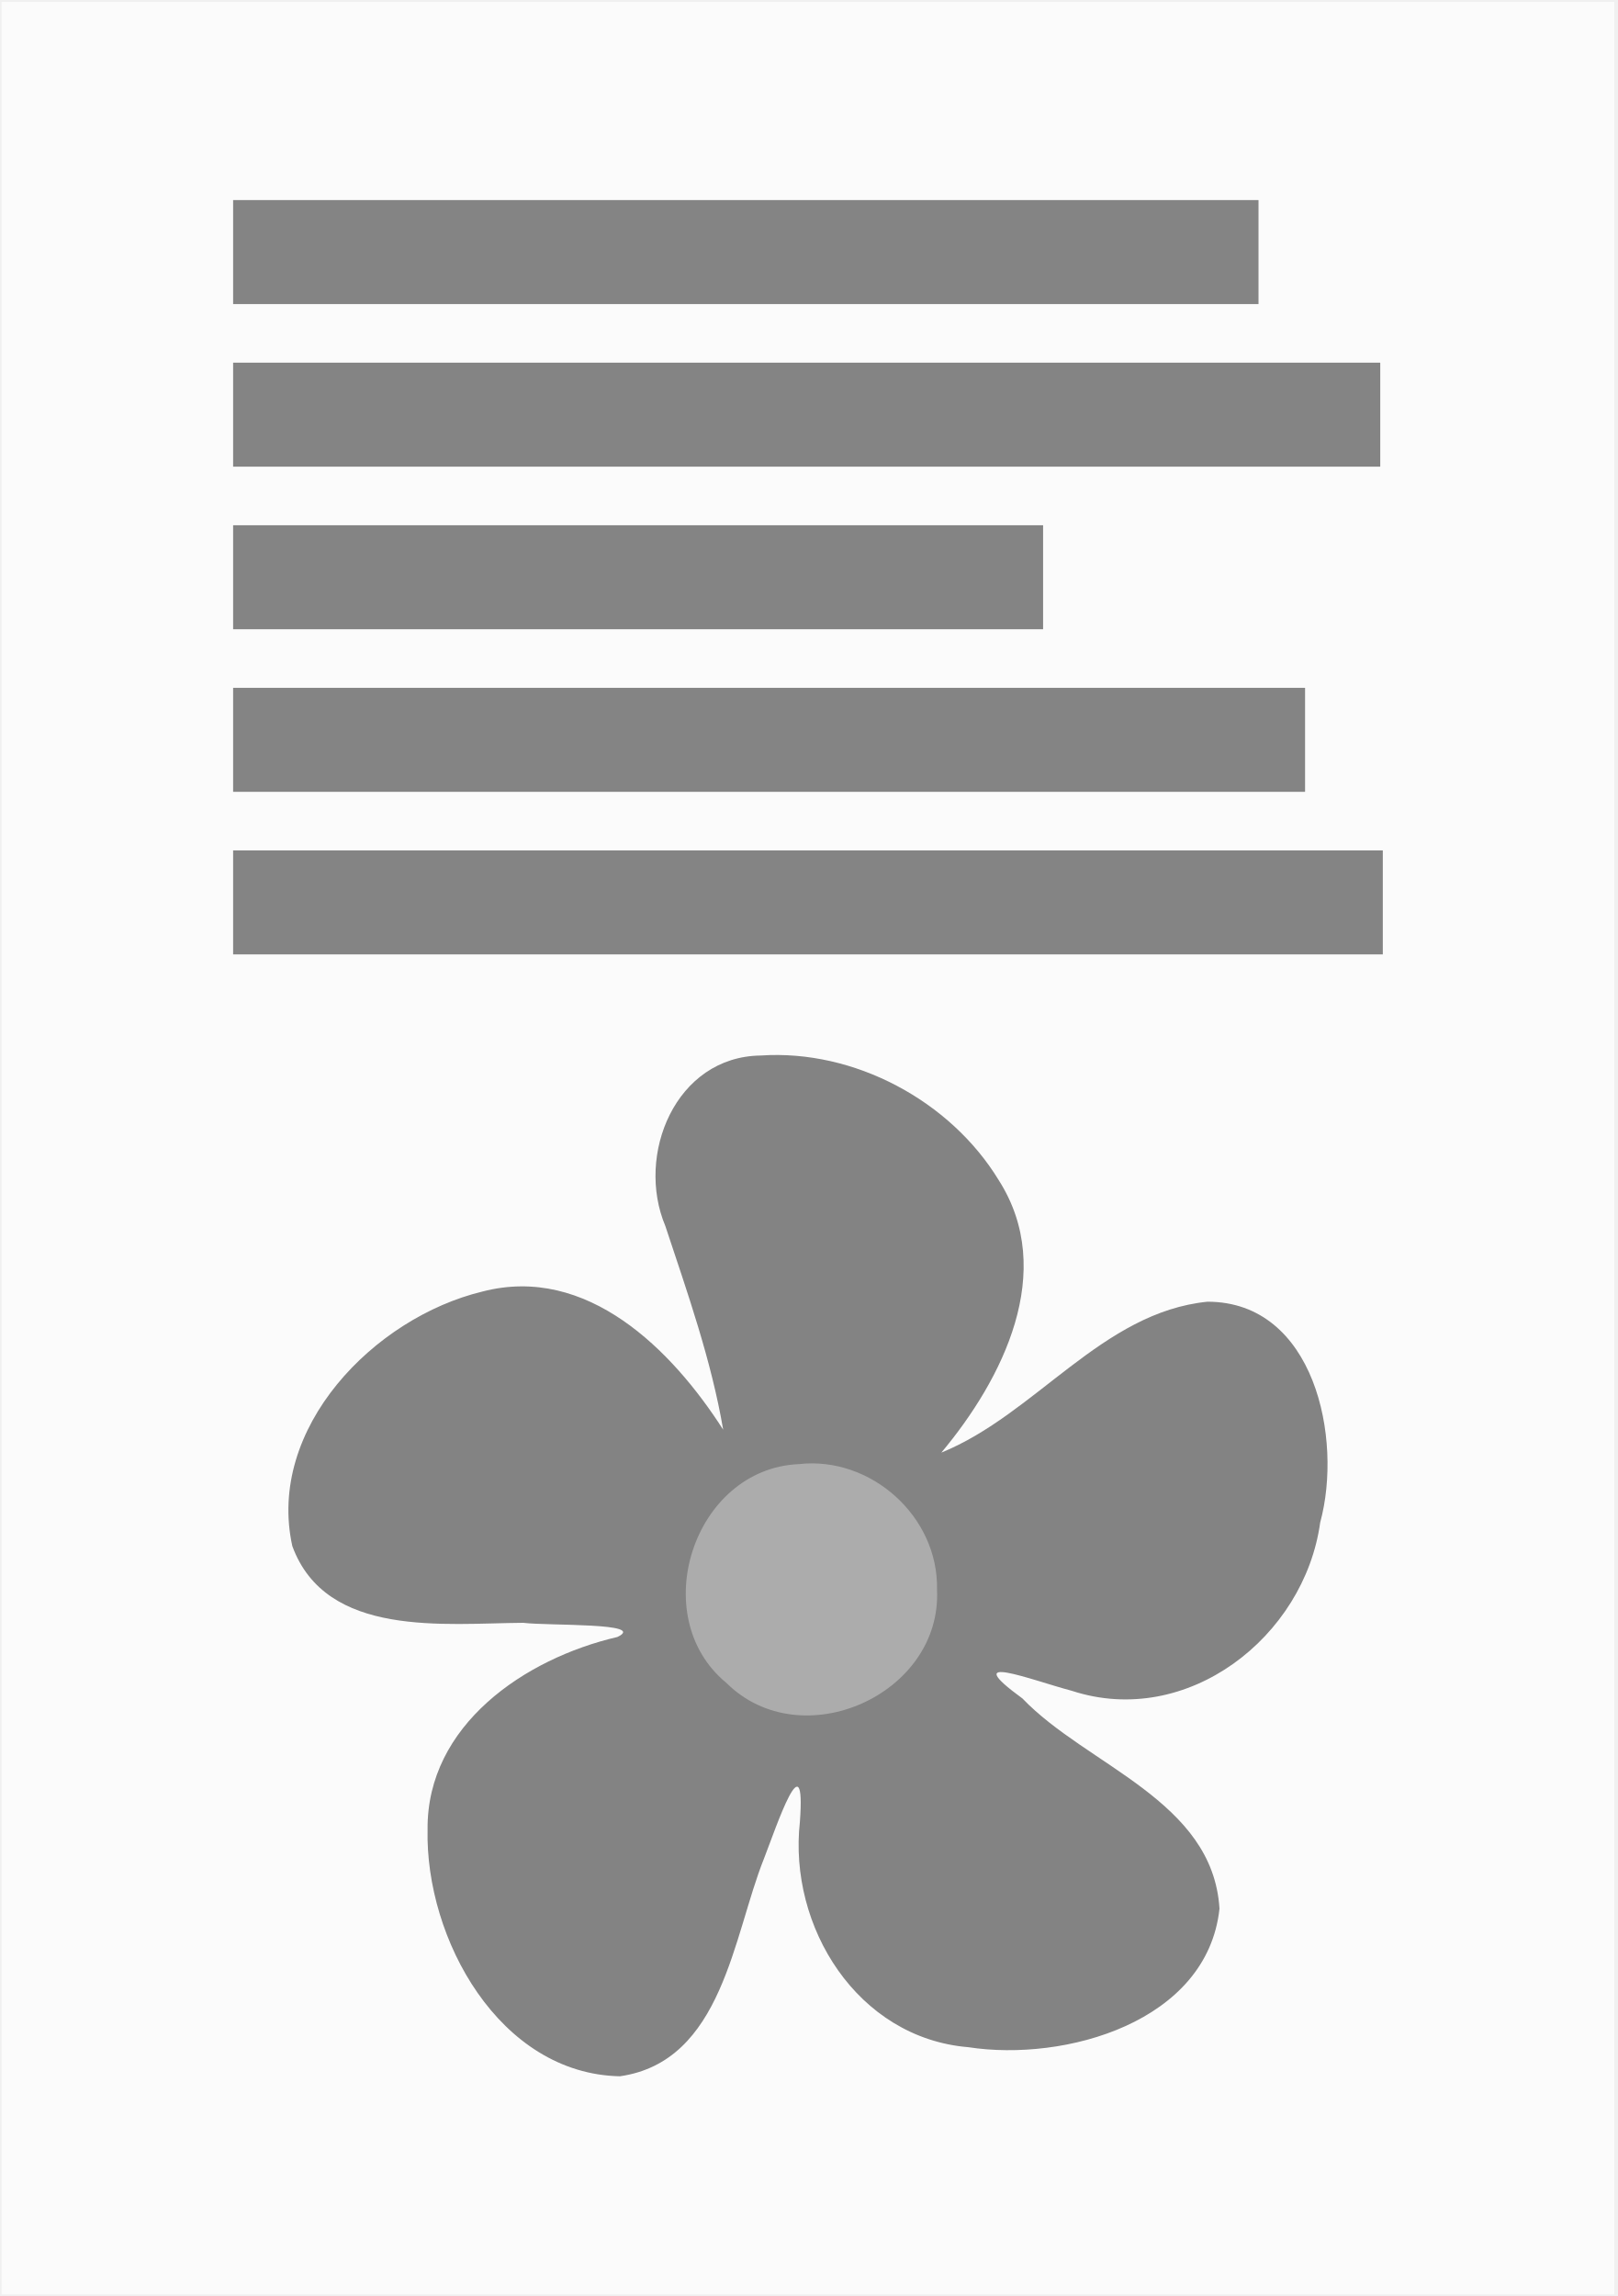
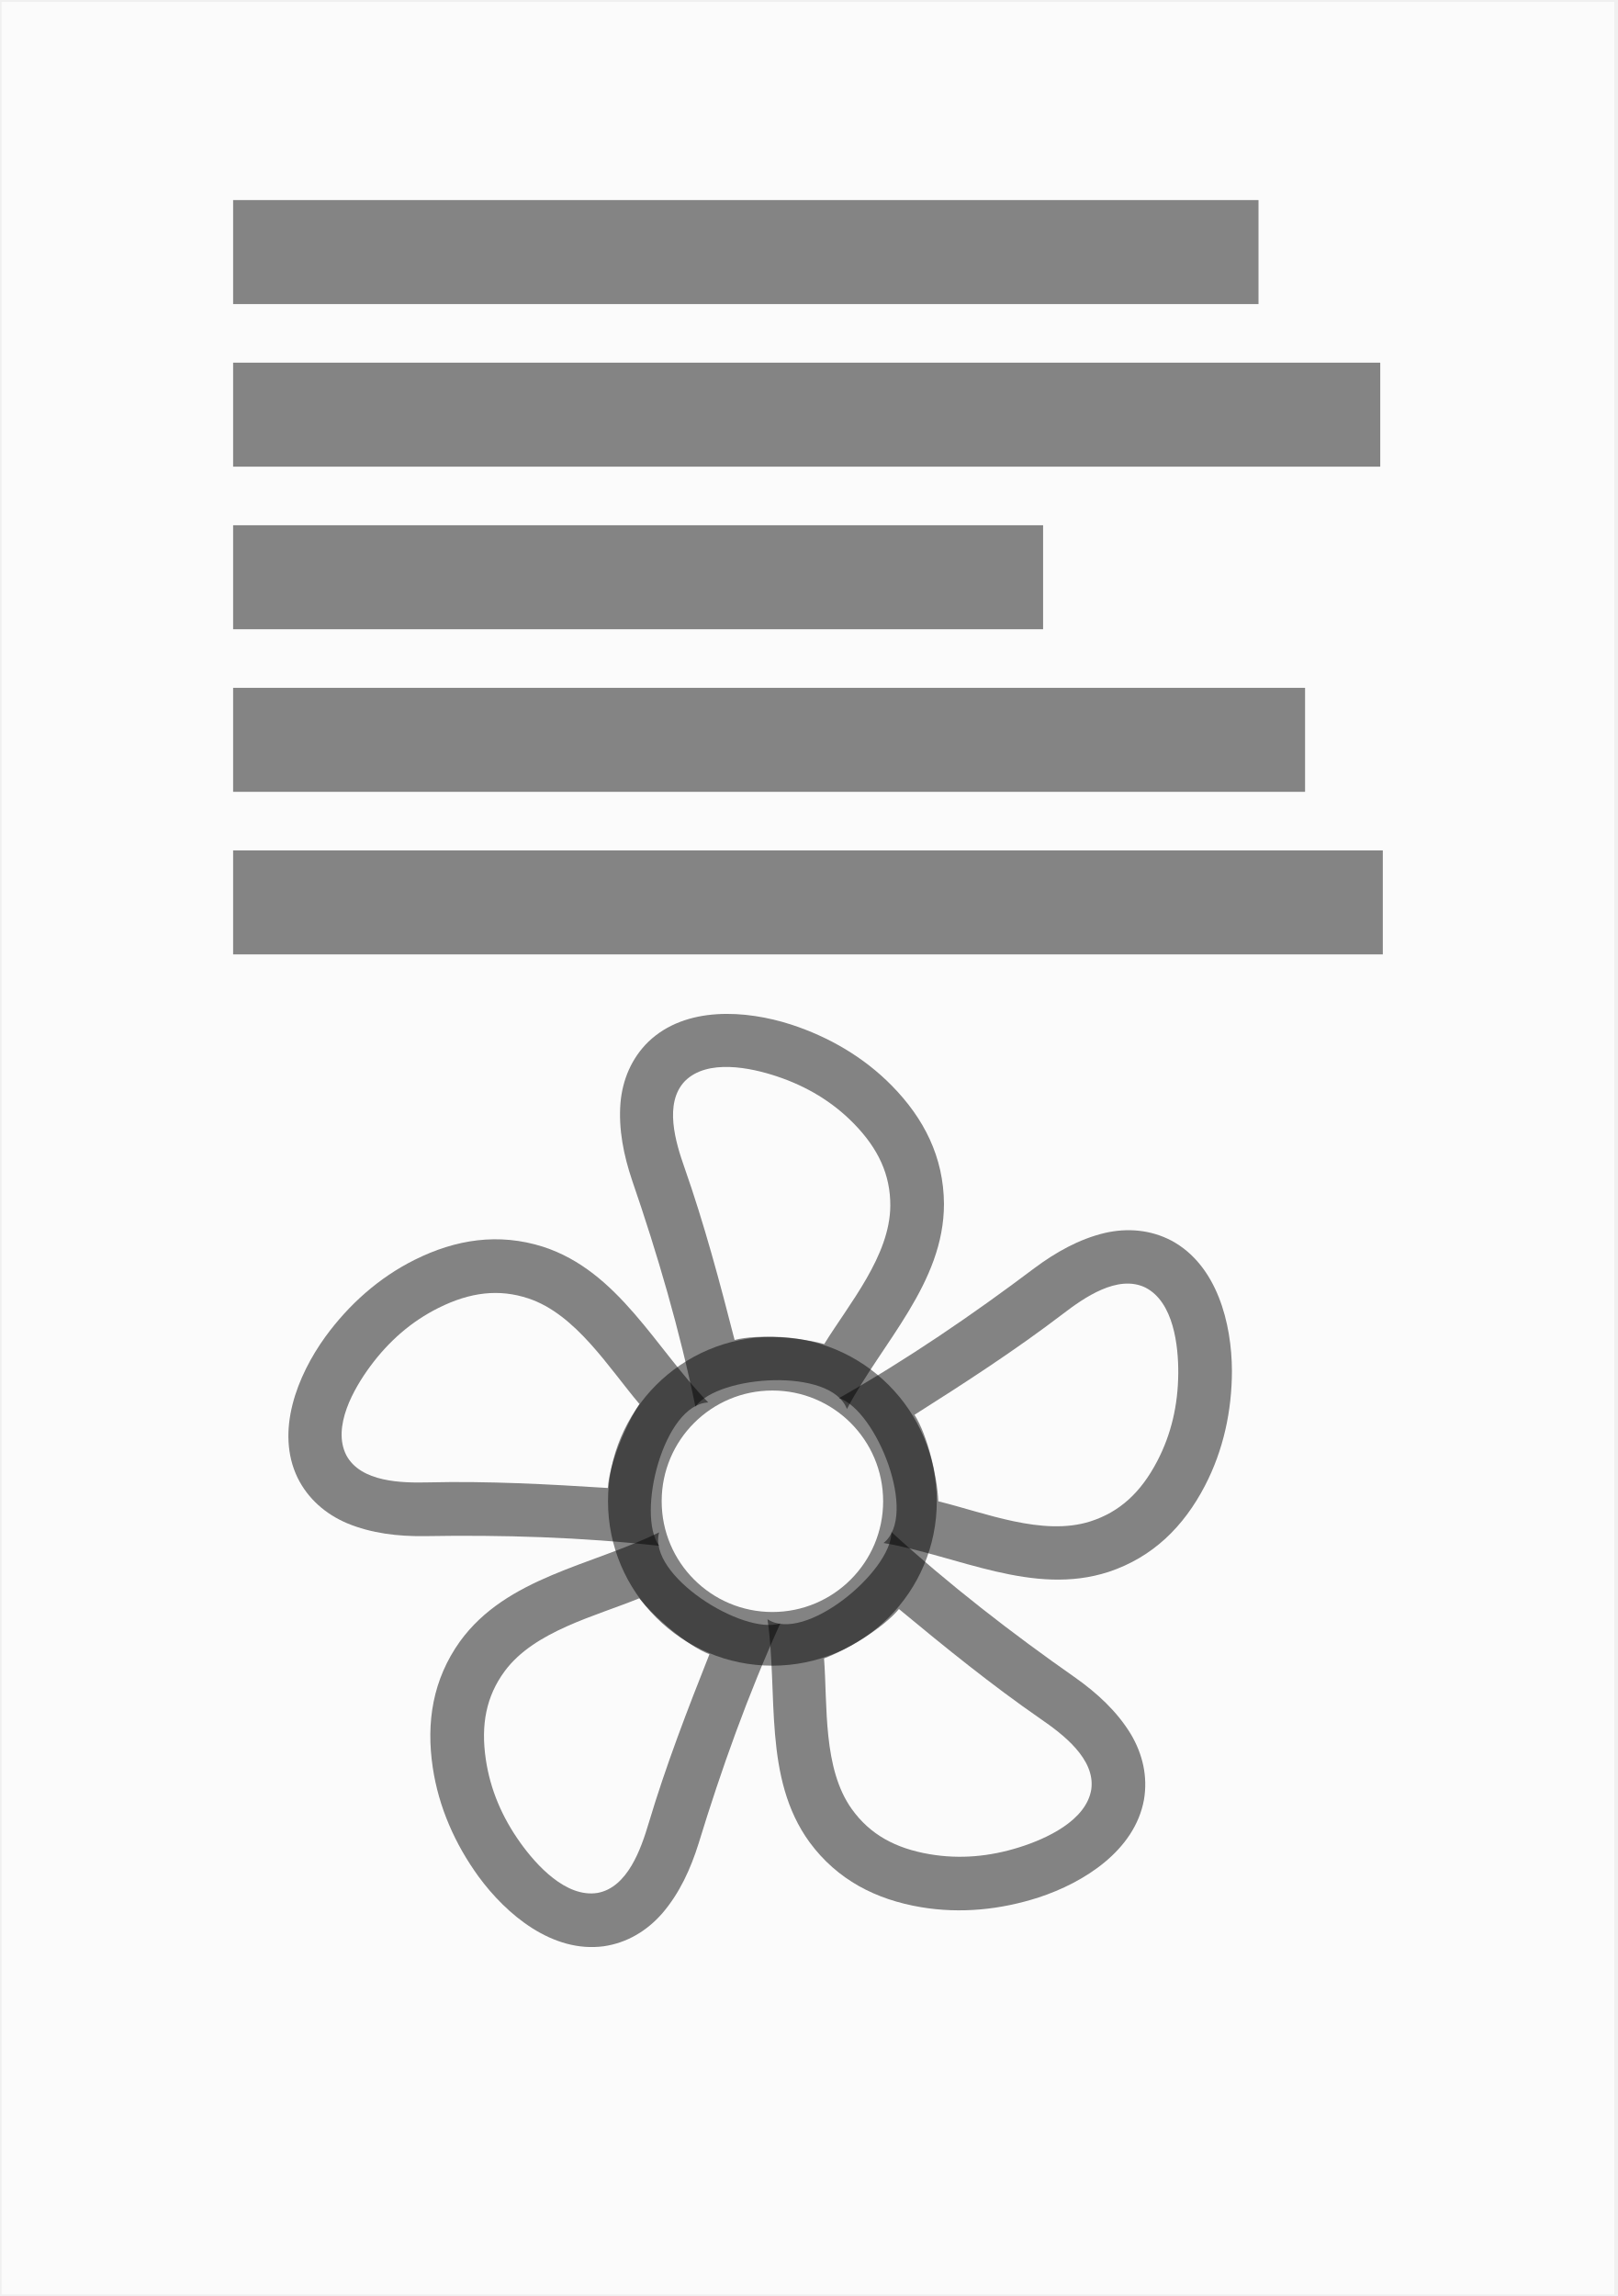
<svg xmlns="http://www.w3.org/2000/svg" width="148mm" height="210mm" viewBox="0 0 524.409 744.094" id="svg2" version="1.1">
  <defs id="defs4" />
  <g id="layer1" transform="translate(0,-308.2677)">
    <rect style="opacity:1;fill:#ffffff;fill-opacity:0.729;fill-rule:nonzero;stroke:none;stroke-width:25;stroke-linecap:butt;stroke-linejoin:round;stroke-miterlimit:4;stroke-dasharray:none;stroke-dashoffset:0;stroke-opacity:0.478" id="rect4785" width="522.754" height="742.967" x="0.505" y="308.89" />
    <g id="g4142" transform="matrix(0.6660124,0,0,0.6660124,93.47567,650.1734)">
-       <path id="path1549-1" d="m 229.822,0.258 c -41.417,0.54 -60.954,48.382 -46.361,82.99 10.861,32.785 22.36,65.281 28.135,99.092 -24.957,-39.012 -66.322,-80.461 -117.141,-67.241 -52.753,12.713 -105.201,66.519 -92.545,123.865 16.43,44.833 74.267,37.583 112.363,37.337 12.335,1.521 60.661,-0.135 45.83,6.901 -45.065,10.464 -92.775,42.884 -92.368,93.607 -1.186,53.213 34.965,118.983 93.607,120.149 49.995,-7.191 55.071,-68.344 70.072,-105.816 6.149,-15.933 20.49,-58.715 17.518,-18.049 -5.698,51.188 28.04,105.205 81.928,109.709 47.127,7.261 116.367,-12.244 122.273,-67.418 -3.231,-52.679 -64.454,-69.453 -95.907,-102.277 -31.873,-23.225 4.491,-8.883 24.065,-3.716 56.016,18.332 113.158,-26.11 120.857,-81.928 11.089,-40.734 -2.722,-107.392 -54.855,-107.409 -51.33,5.138 -83.445,54.671 -129.528,73.434 29.86,-35.69 56.301,-88.084 27.958,-132.536 -23.499,-38.623 -70.307,-63.801 -115.903,-60.694 z" style="opacity:0.681;fill:#010101;fill-opacity:0.702;stroke:none" />
-       <path id="path1551-7" d="m 248.43,199.079 c -51.288,2.202 -74.653,74.158 -35.213,106.524 36.431,36.142 104.909,5.651 102.454,-45.476 0.748,-35.54 -32.168,-64.993 -67.241,-61.048 z" style="fill:#ffffff;fill-opacity:0.329;stroke:none" />
+       <g transform="translate(0,-20) scale(1.306)">
+         <path style="opacity:0.681;fill:#010101;fill-opacity:0.702;stroke:none" d="M138.151 193.175c-4.457 16.046 31.239 38.434 45.161 33.909-12.014 26.453-21.986 54.322-30.473 82.069-2.945 9.395-7.04 18.414-13.491 25.941-5.721 6.563-13.145 11.023-21.807 12.292-19.063 2.573-36.241-11.683-46.749-26.062-8.717-12.046-14.796-25.785-16.997-40.542-2.527-16.944.049-32.856 10.158-46.995 17.402-23.993 49.116-28.22 74.198-40.612Zm-7.38 24.559c-16.237 6.674-39.169 12.194-50.214 27.225-6.788 9.237-8.932 19.788-6.981 32.873 1.66 11.127 5.986 21.374 12.845 30.975 5.979 8.368 17.032 20.56 28.747 18.714 11.286-2.025 16.268-16.551 19.07-25.929 6.379-21.353 14.449-42.293 22.661-62.996-8.573-3.345-20.584-13.866-26.128-20.862Z" />
+         <path style="opacity:0.681;fill:#010101;fill-opacity:0.702;stroke:none" d="M178.526 225.537c13.883 9.198 46.206-17.833 46.205-32.472 21.446 19.6 44.869 37.697 68.636 54.342 8.025 5.704 15.337 12.386 20.502 20.847 4.473 7.469 6.422 15.909 4.951 24.538-3.443 18.926-22.31 30.858-39.232 36.407-14.15 4.569-29.096 6.104-43.81 3.637-16.896-2.832-31.233-10.2-41.556-24.183-17.441-23.964-11.661-55.432-15.696-83.116Zm21.076 14.608c1.33 17.505-.506 41.02 10.376 56.17 6.687 9.309 16.06 14.609 29.107 16.797 11.095 1.86 22.177.912 33.428-2.645 9.806-3.1 24.817-9.844 26.682-21.557 1.561-11.359-10.714-20.585-18.768-26.148-18.336-12.666-35.757-26.811-52.91-41.02-5.831 7.12-19.548 15.292-27.915 18.403Z" />
+         <path style="opacity:0.681;fill:#010101;fill-opacity:0.702;stroke:none" d="M221.781 197.139c13.037-10.361-2.682-49.456-16.604-53.978 25.267-14.34 49.716-31.025 72.891-48.484 7.905-5.87 16.519-10.759 26.162-13.056 8.486-1.947 17.115-1.192 24.867 2.873 16.936 9.123 22.453 30.754 22.503 48.562-.028 14.87-3.186 29.558-10.08 42.79-7.915 15.194-19.352 26.553-35.841 32.049-28.181 9.182-56.323-6.039-83.898-10.756Zm20.406-15.531c17.059 4.145 38.856 13.158 56.626 7.49 10.921-3.483 18.858-10.759 24.97-22.492 5.198-9.978 7.721-20.81 7.815-32.609.082-10.285-1.693-26.645-12.257-32.038-10.321-4.995-22.889 3.828-30.668 9.769-17.712 13.525-36.549 25.722-55.362 37.645 4.97 7.745 8.503 23.316 8.876 32.235Z" />
+         <path style="opacity:0.681;fill:#010101;fill-opacity:0.702;stroke:none" d="M208.139 147.226c-5.825-15.602-47.864-12.733-56.467-.889-5.83-28.462-14.143-56.871-23.586-84.306-3.14-9.332-5.128-19.035-4.333-28.916.771-8.672 4.155-16.645 10.417-22.762 13.91-13.287 36.187-11.851 53.139-6.394 14.133 4.621 27.127 12.164 37.581 22.809 12.004 12.223 19.273 26.61 19.405 43.991.024 29.64-23.149 51.7-36.156 76.469Zm-8.465-24.207c9.214-14.943 24.521-32.888 24.622-51.541.062-11.462-4.406-21.259-13.675-30.698-7.883-8.027-17.406-13.774-28.598-17.509-9.756-3.256-25.864-6.623-34.258 1.756-7.94 8.272-3.432 22.952-.186 32.186 7.39 21.024 13.169 42.708 18.695 64.285 8.902-2.333 24.803-.881 33.4 1.52Z" />
+         <path style="opacity:0.681;fill:#010101;fill-opacity:0.702;stroke:none" d="M156.453 144.775c-16.638.72-26.9 41.587-18.294 53.43-28.871-3.252-58.458-4.124-87.469-3.621-9.845.102-19.688-1.005-28.84-4.815-8.01-3.413-14.546-9.095-18.429-16.941-8.339-17.335-.088-38.078 10.34-52.514 8.762-12.013 19.951-22.04 33.305-28.694 15.334-7.639 31.263-10.106 47.834-4.861 28.196 9.136 42.016 37.992 61.553 58.016Zm-25.638.571c-11.364-13.38-23.701-33.484-41.409-39.344-10.882-3.601-21.58-2.379-33.421 3.52-10.07 5.017-18.478 12.297-25.489 21.788-6.111 8.272-14.292 22.551-8.915 33.123 5.414 10.108 20.768 10.357 30.553 10.123 22.279-.531 44.687.673 66.916 2.086.532-9.188 6.826-23.861 11.766-31.296Z" />
+         <path style="opacity:0.681;fill:#010101;fill-opacity:0.702;stroke:none" d="M221.625 181.587c-.001-22.789-18.474-41.262-41.262-41.262s-41.262 18.473-41.262 41.262c0 22.788 18.474 41.261 41.262 41.261v20c-33.834 0-61.262-27.427-61.262-61.261s27.428-61.262 61.262-61.262 61.261 27.428 61.262 61.262c0 33.834-27.428 61.261-61.262 61.261v-20c22.788 0 41.262-18.473 41.262-41.261Z" />
+       </g>
    </g>
    <g id="g4774" transform="translate(-9.583058,0)">
      <rect y="373.11" x="85.143" height="33.705" width="332.356" id="rect4146" style="opacity:1;fill:#585858;fill-opacity:0.729;fill-rule:nonzero;stroke:none;stroke-width:25;stroke-linecap:butt;stroke-linejoin:round;stroke-miterlimit:4;stroke-dasharray:none;stroke-dashoffset:0;stroke-opacity:0.478" />
      <rect y="478.491" x="85.143" height="33.705" width="262.537" id="rect4154" style="opacity:1;fill:#585858;fill-opacity:0.729;fill-rule:nonzero;stroke:none;stroke-width:25;stroke-linecap:butt;stroke-linejoin:round;stroke-miterlimit:4;stroke-dasharray:none;stroke-dashoffset:0;stroke-opacity:0.478" />
      <rect style="opacity:1;fill:#585858;fill-opacity:0.729;fill-rule:nonzero;stroke:none;stroke-width:25;stroke-linecap:butt;stroke-linejoin:round;stroke-miterlimit:4;stroke-dasharray:none;stroke-dashoffset:0;stroke-opacity:0.478" id="rect4160" width="372.644" height="33.705" x="85.143" y="583.871" />
      <g transform="matrix(2.685185,0,0,1,-94.65807,25.80773)" id="g4766">
        <rect style="opacity:1;fill:#585858;fill-opacity:0.729;fill-rule:nonzero;stroke:none;stroke-width:25;stroke-linecap:butt;stroke-linejoin:round;stroke-miterlimit:4;stroke-dasharray:none;stroke-dashoffset:0;stroke-opacity:0.478" id="rect4150" width="138.469" height="33.705" x="66.961" y="399.992" />
      </g>
      <g transform="matrix(1.40415,0,0,1,-8.879361,26.72008)" id="g4770">
        <rect style="opacity:1;fill:#585858;fill-opacity:0.729;fill-rule:nonzero;stroke:none;stroke-width:25;stroke-linecap:butt;stroke-linejoin:round;stroke-miterlimit:4;stroke-dasharray:none;stroke-dashoffset:0;stroke-opacity:0.478" id="rect4164" width="247.445" height="33.705" x="66.961" y="504.461" />
      </g>
    </g>
  </g>
</svg>
